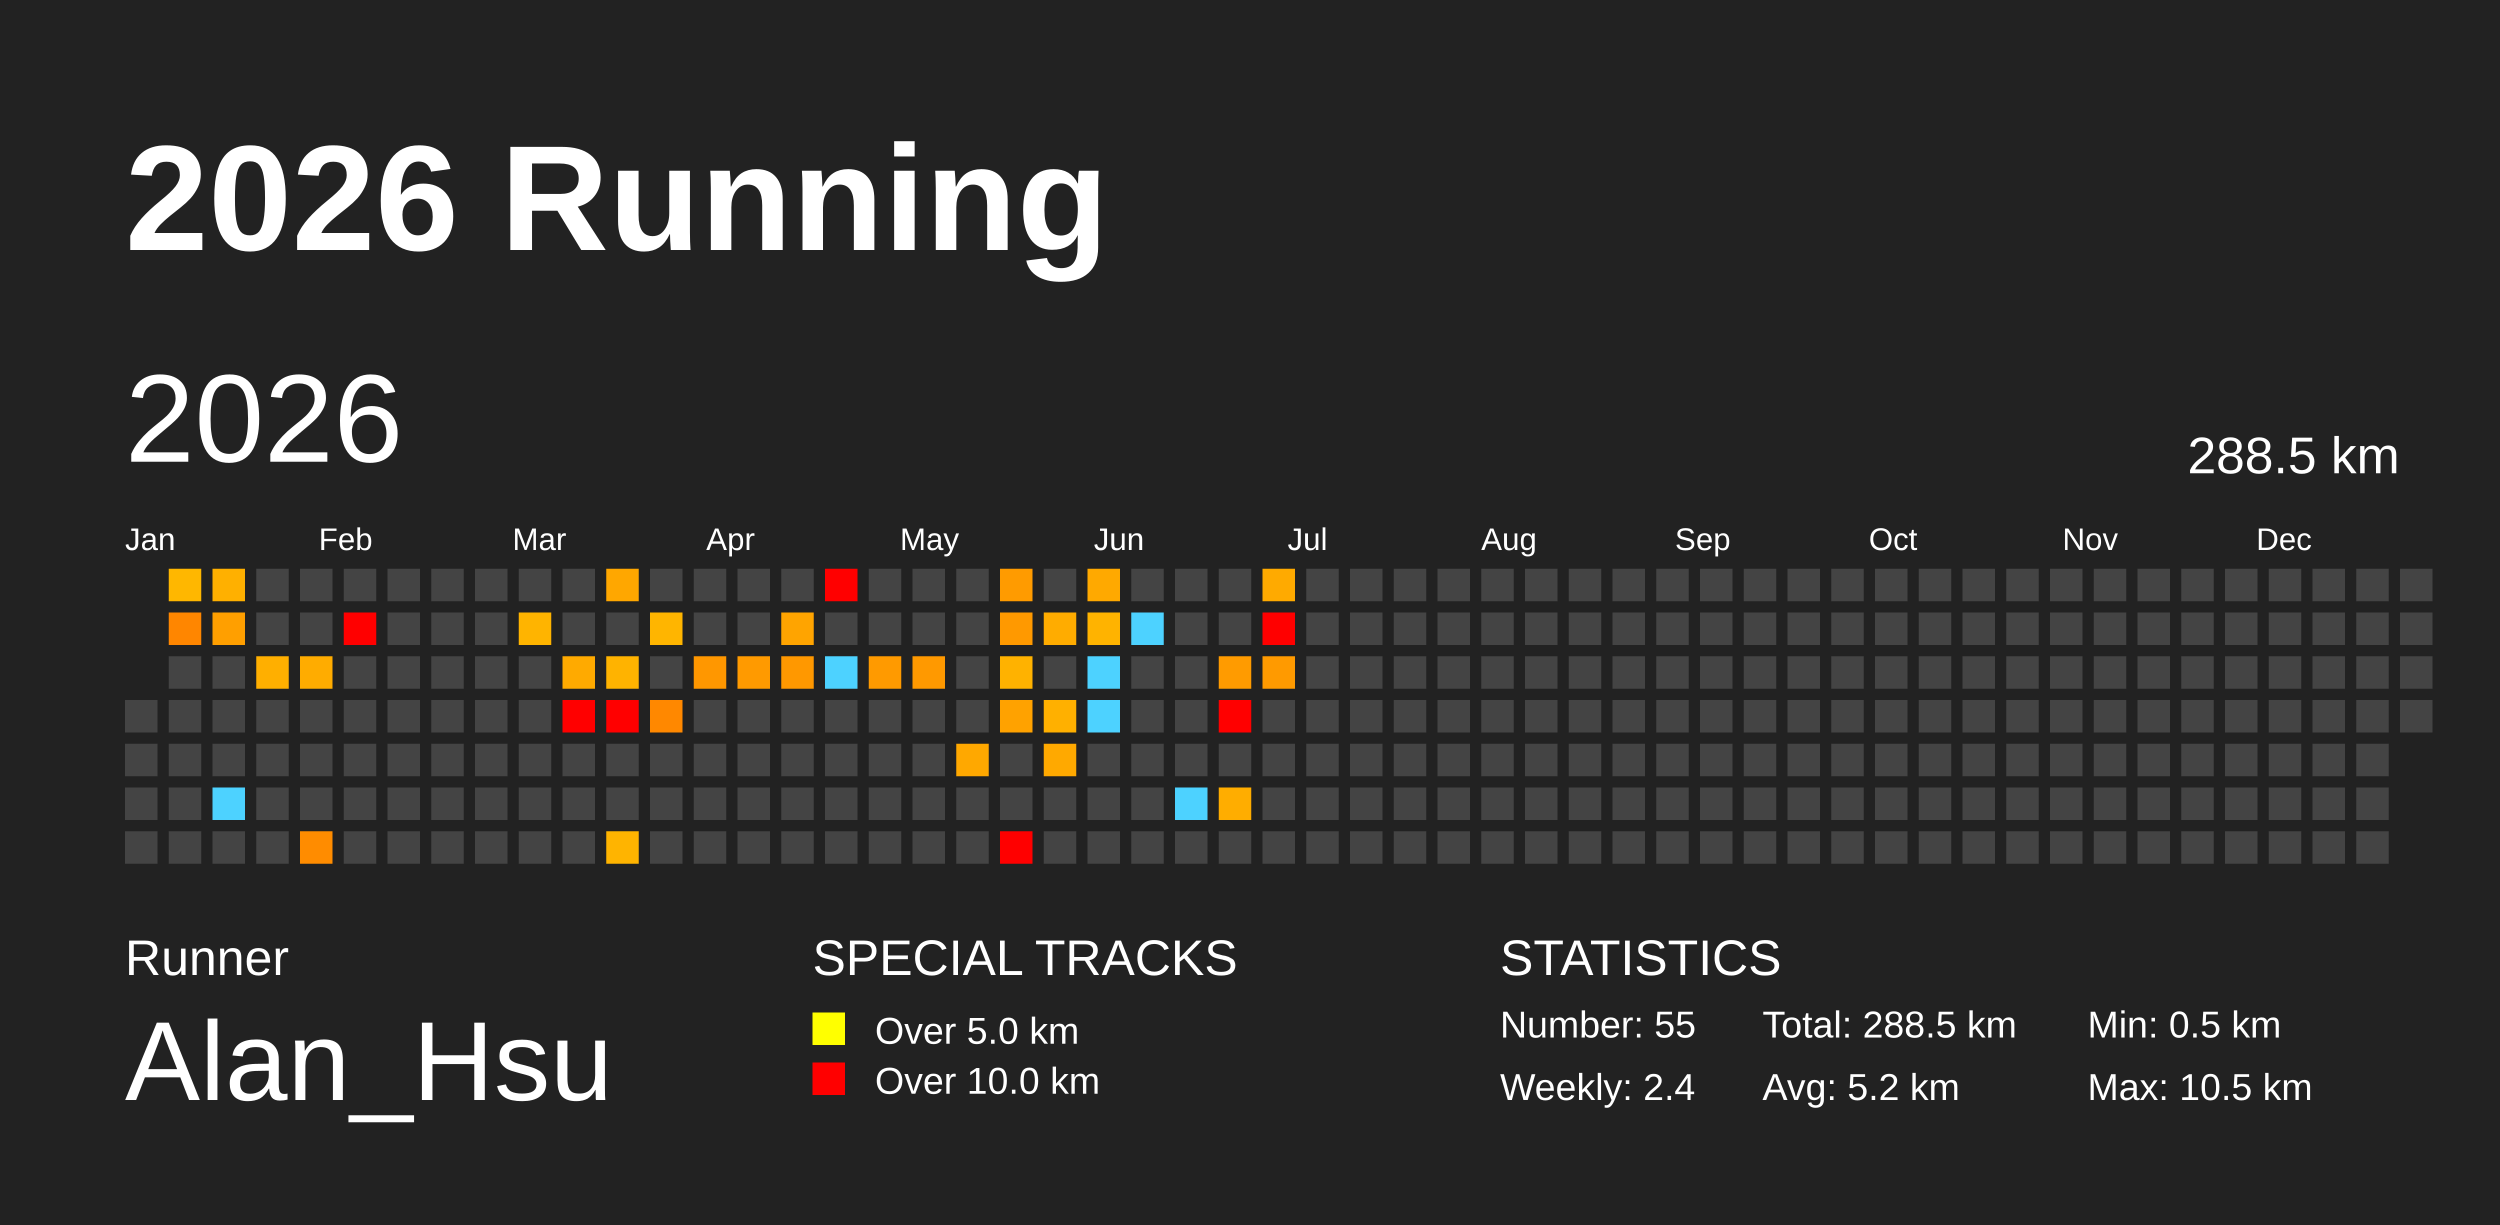
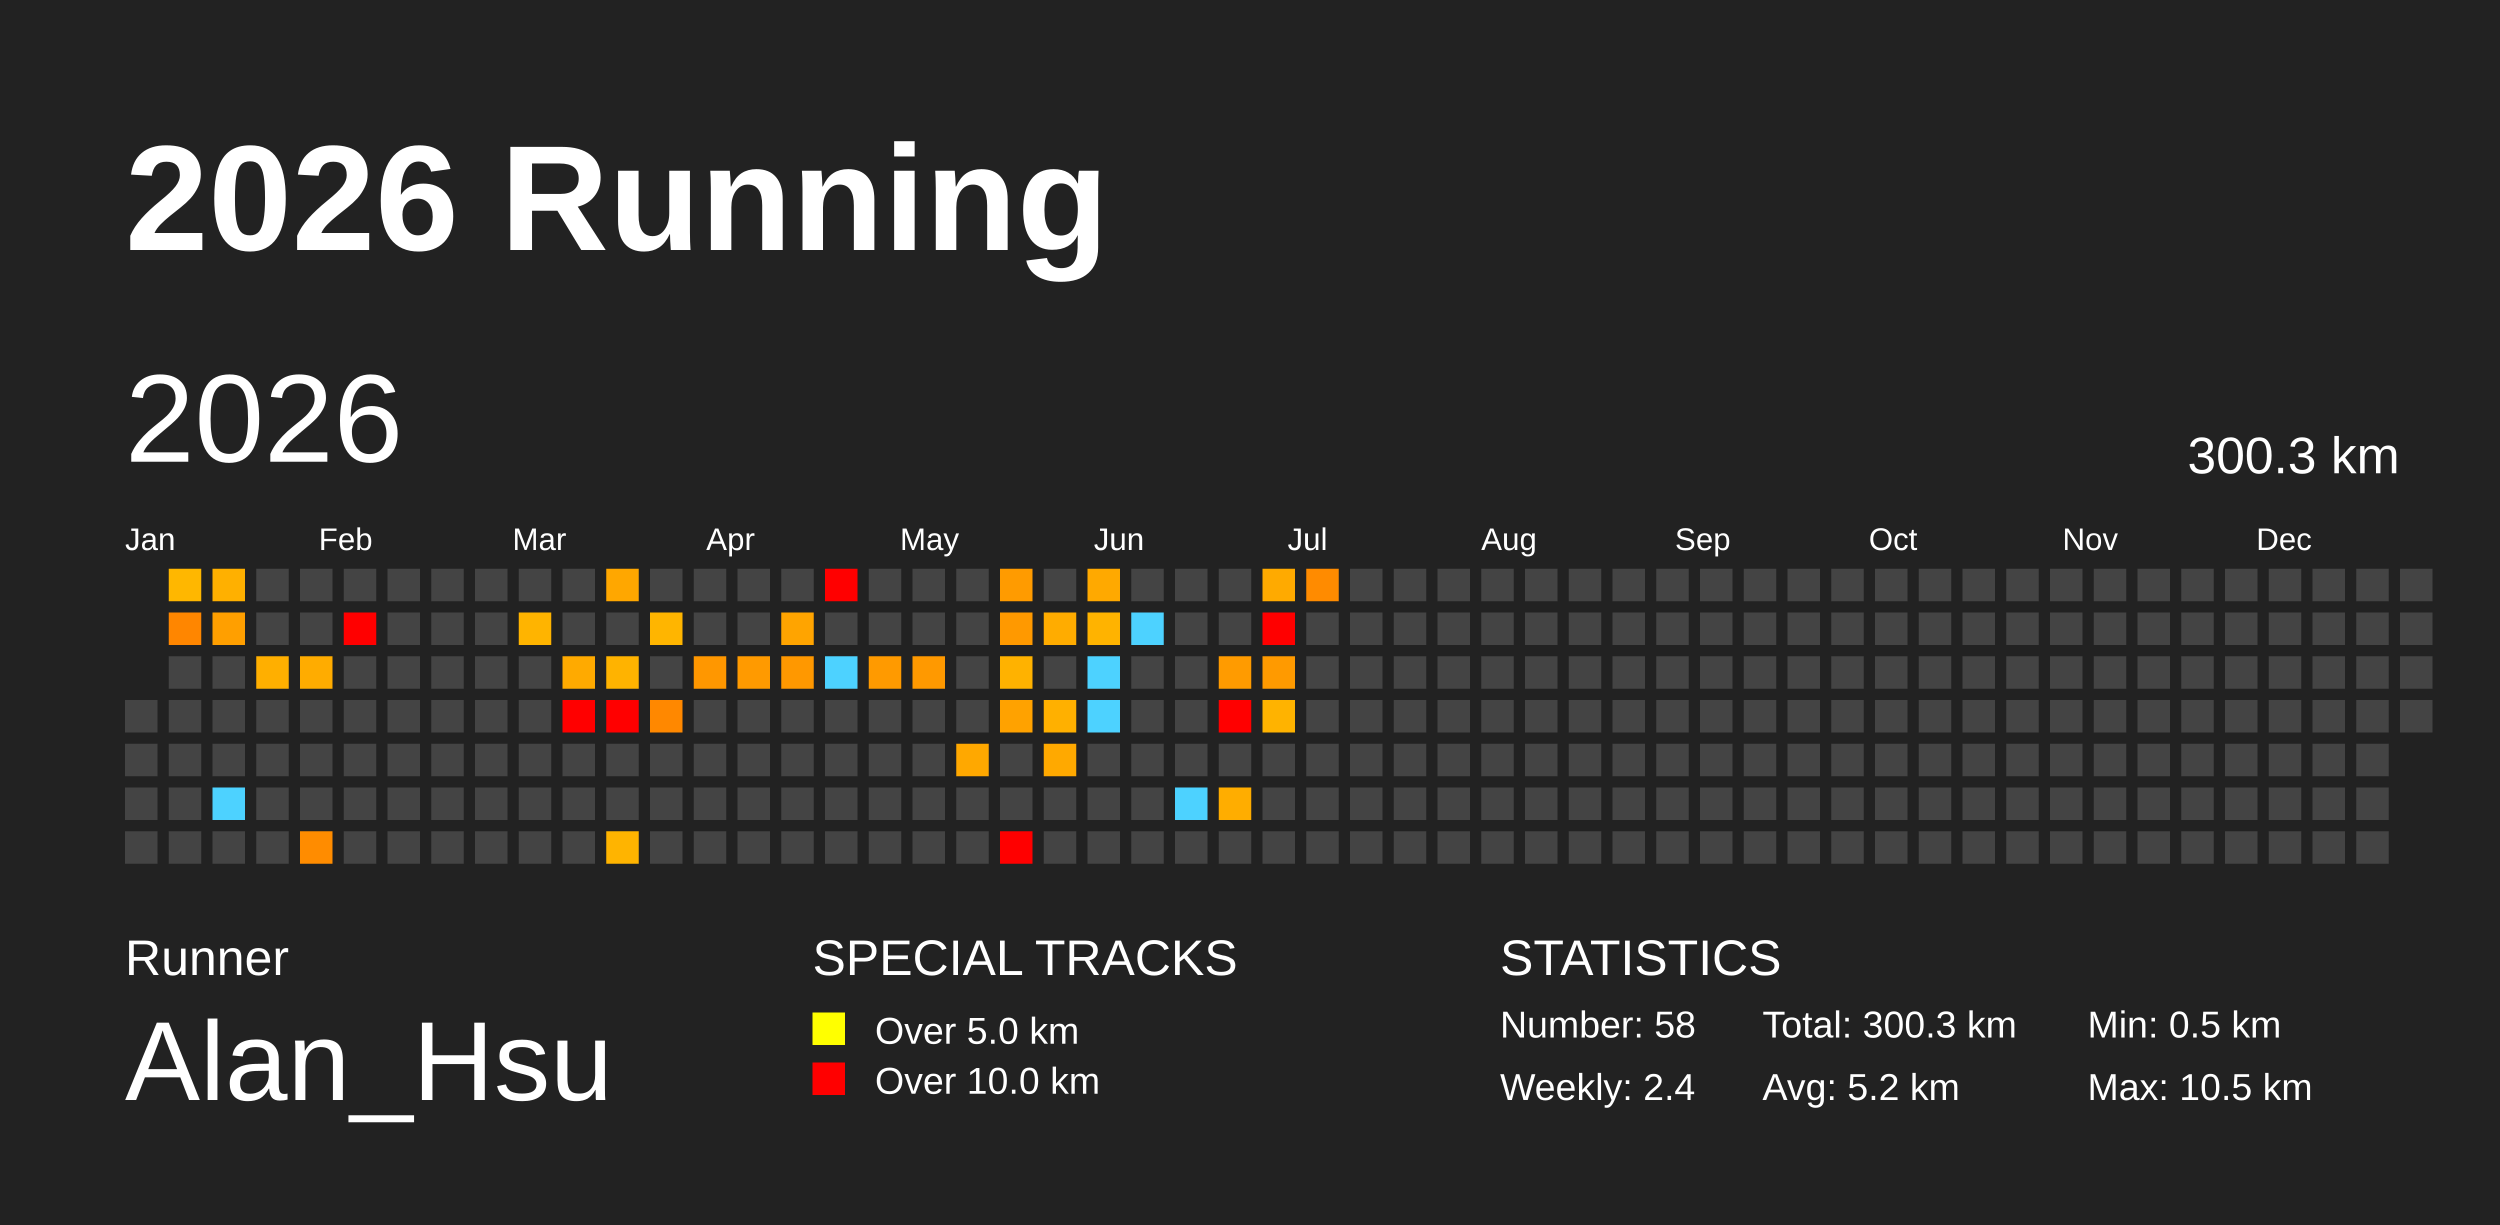
<svg xmlns="http://www.w3.org/2000/svg" baseProfile="full" height="98mm" version="1.1" viewBox="0,0,200,98" width="200mm">
  <defs />
  <rect fill="#222222" height="98" width="200" x="0" y="0" />
  <text fill="#FFFFFF" style="font-size:12px; font-family:Arial; font-weight:bold;" x="10" y="20">2026 Running</text>
  <text fill="#FFFFFF" style="font-size:4px; font-family:Arial" x="10" y="78">Runner</text>
  <text fill="#FFFFFF" style="font-size:9px; font-family:Arial" x="10" y="88">Alan_Hsu</text>
  <text fill="#FFFFFF" style="font-size:4px; font-family:Arial" x="65" y="78">SPECIAL TRACKS</text>
  <rect fill="yellow" height="2.6" width="2.6" x="65" y="81" />
  <text fill="#FFFFFF" style="font-size:3px; font-family:Arial" x="70" y="83.5">Over 5.0 km</text>
  <rect fill="red" height="2.6" width="2.6" x="65" y="85" />
  <text fill="#FFFFFF" style="font-size:3px; font-family:Arial" x="70" y="87.5">Over 10.0 km</text>
  <text fill="#FFFFFF" style="font-size:4px; font-family:Arial" x="120" y="78">STATISTICS</text>
-   <text fill="#FFFFFF" style="font-size:3px; font-family:Arial" x="120" y="83">Number: 55</text>
+   <text fill="#FFFFFF" style="font-size:3px; font-family:Arial" x="120" y="83">Number: 58</text>
  <text fill="#FFFFFF" style="font-size:3px; font-family:Arial" x="120" y="88">Weekly: 2.4</text>
-   <text fill="#FFFFFF" style="font-size:3px; font-family:Arial" x="141" y="83">Total: 288.5 km</text>
+   <text fill="#FFFFFF" style="font-size:3px; font-family:Arial" x="141" y="83">Total: 300.3 km</text>
  <text fill="#FFFFFF" style="font-size:3px; font-family:Arial" x="141" y="88">Avg: 5.2 km</text>
  <text fill="#FFFFFF" style="font-size:3px; font-family:Arial" x="167" y="83">Min: 0.5 km</text>
  <text fill="#FFFFFF" style="font-size:3px; font-family:Arial" x="167" y="88">Max: 10.5 km</text>
  <text dominant-baseline="hanging" fill="#FFFFFF" style="font-size:10.0px; font-family:Arial;" x="10" y="30">2026</text>
-   <text dominant-baseline="hanging" fill="#FFFFFF" style="font-size:4.125px; font-family:Arial;" x="175" y="35">288.5 km</text>
+   <text dominant-baseline="hanging" fill="#FFFFFF" style="font-size:4.125px; font-family:Arial;" x="175" y="35">300.3 km</text>
  <text fill="#FFFFFF" style="font-size:2.5px; font-family:Arial" x="10.0" y="44">Jan</text>
  <text fill="#FFFFFF" style="font-size:2.5px; font-family:Arial" x="25.5" y="44">Feb</text>
  <text fill="#FFFFFF" style="font-size:2.5px; font-family:Arial" x="41.0" y="44">Mar</text>
  <text fill="#FFFFFF" style="font-size:2.5px; font-family:Arial" x="56.5" y="44">Apr</text>
  <text fill="#FFFFFF" style="font-size:2.5px; font-family:Arial" x="72.0" y="44">May</text>
  <text fill="#FFFFFF" style="font-size:2.5px; font-family:Arial" x="87.5" y="44">Jun</text>
  <text fill="#FFFFFF" style="font-size:2.5px; font-family:Arial" x="103.0" y="44">Jul</text>
  <text fill="#FFFFFF" style="font-size:2.5px; font-family:Arial" x="118.5" y="44">Aug</text>
  <text fill="#FFFFFF" style="font-size:2.5px; font-family:Arial" x="134.0" y="44">Sep</text>
  <text fill="#FFFFFF" style="font-size:2.5px; font-family:Arial" x="149.5" y="44">Oct</text>
  <text fill="#FFFFFF" style="font-size:2.5px; font-family:Arial" x="165.0" y="44">Nov</text>
  <text fill="#FFFFFF" style="font-size:2.5px; font-family:Arial" x="180.5" y="44">Dec</text>
  <rect fill="#444444" height="2.6" width="2.6" x="10.0" y="56.0" />
  <rect fill="#444444" height="2.6" width="2.6" x="10.0" y="59.5" />
  <rect fill="#444444" height="2.6" width="2.6" x="10.0" y="63.0" />
  <rect fill="#444444" height="2.6" width="2.6" x="10.0" y="66.5" />
  <rect fill="#ffb700" height="2.6" width="2.6" x="13.5" y="45.5" />
  <rect fill="#ff8600" height="2.6" width="2.6" x="13.5" y="49.0" />
  <rect fill="#444444" height="2.6" width="2.6" x="13.5" y="52.5" />
  <rect fill="#444444" height="2.6" width="2.6" x="13.5" y="56.0" />
  <rect fill="#444444" height="2.6" width="2.6" x="13.5" y="59.5" />
  <rect fill="#444444" height="2.6" width="2.6" x="13.5" y="63.0" />
  <rect fill="#444444" height="2.6" width="2.6" x="13.5" y="66.5" />
  <rect fill="#ffb000" height="2.6" width="2.6" x="17.0" y="45.5" />
  <rect fill="#ff9f00" height="2.6" width="2.6" x="17.0" y="49.0" />
  <rect fill="#444444" height="2.6" width="2.6" x="17.0" y="52.5" />
  <rect fill="#444444" height="2.6" width="2.6" x="17.0" y="56.0" />
  <rect fill="#444444" height="2.6" width="2.6" x="17.0" y="59.5" />
  <rect fill="#4dd2ff" height="2.6" width="2.6" x="17.0" y="63.0" />
  <rect fill="#444444" height="2.6" width="2.6" x="17.0" y="66.5" />
  <rect fill="#444444" height="2.6" width="2.6" x="20.5" y="45.5" />
  <rect fill="#444444" height="2.6" width="2.6" x="20.5" y="49.0" />
  <rect fill="#ffaf00" height="2.6" width="2.6" x="20.5" y="52.5" />
  <rect fill="#444444" height="2.6" width="2.6" x="20.5" y="56.0" />
  <rect fill="#444444" height="2.6" width="2.6" x="20.5" y="59.5" />
  <rect fill="#444444" height="2.6" width="2.6" x="20.5" y="63.0" />
  <rect fill="#444444" height="2.6" width="2.6" x="20.5" y="66.5" />
  <rect fill="#444444" height="2.6" width="2.6" x="24.0" y="45.5" />
  <rect fill="#444444" height="2.6" width="2.6" x="24.0" y="49.0" />
  <rect fill="#ffac00" height="2.6" width="2.6" x="24.0" y="52.5" />
  <rect fill="#444444" height="2.6" width="2.6" x="24.0" y="56.0" />
  <rect fill="#444444" height="2.6" width="2.6" x="24.0" y="59.5" />
  <rect fill="#444444" height="2.6" width="2.6" x="24.0" y="63.0" />
  <rect fill="#ff8c00" height="2.6" width="2.6" x="24.0" y="66.5" />
  <rect fill="#444444" height="2.6" width="2.6" x="27.5" y="45.5" />
  <rect fill="red" height="2.6" width="2.6" x="27.5" y="49.0" />
  <rect fill="#444444" height="2.6" width="2.6" x="27.5" y="52.5" />
  <rect fill="#444444" height="2.6" width="2.6" x="27.5" y="56.0" />
  <rect fill="#444444" height="2.6" width="2.6" x="27.5" y="59.5" />
  <rect fill="#444444" height="2.6" width="2.6" x="27.5" y="63.0" />
  <rect fill="#444444" height="2.6" width="2.6" x="27.5" y="66.5" />
  <rect fill="#444444" height="2.6" width="2.6" x="31.0" y="45.5" />
  <rect fill="#444444" height="2.6" width="2.6" x="31.0" y="49.0" />
  <rect fill="#444444" height="2.6" width="2.6" x="31.0" y="52.5" />
  <rect fill="#444444" height="2.6" width="2.6" x="31.0" y="56.0" />
  <rect fill="#444444" height="2.6" width="2.6" x="31.0" y="59.5" />
  <rect fill="#444444" height="2.6" width="2.6" x="31.0" y="63.0" />
  <rect fill="#444444" height="2.6" width="2.6" x="31.0" y="66.5" />
  <rect fill="#444444" height="2.6" width="2.6" x="34.5" y="45.5" />
  <rect fill="#444444" height="2.6" width="2.6" x="34.5" y="49.0" />
  <rect fill="#444444" height="2.6" width="2.6" x="34.5" y="52.5" />
  <rect fill="#444444" height="2.6" width="2.6" x="34.5" y="56.0" />
  <rect fill="#444444" height="2.6" width="2.6" x="34.5" y="59.5" />
  <rect fill="#444444" height="2.6" width="2.6" x="34.5" y="63.0" />
  <rect fill="#444444" height="2.6" width="2.6" x="34.5" y="66.5" />
  <rect fill="#444444" height="2.6" width="2.6" x="38.0" y="45.5" />
  <rect fill="#444444" height="2.6" width="2.6" x="38.0" y="49.0" />
  <rect fill="#444444" height="2.6" width="2.6" x="38.0" y="52.5" />
  <rect fill="#444444" height="2.6" width="2.6" x="38.0" y="56.0" />
  <rect fill="#444444" height="2.6" width="2.6" x="38.0" y="59.5" />
  <rect fill="#444444" height="2.6" width="2.6" x="38.0" y="63.0" />
  <rect fill="#444444" height="2.6" width="2.6" x="38.0" y="66.5" />
  <rect fill="#444444" height="2.6" width="2.6" x="41.5" y="45.5" />
  <rect fill="#ffb400" height="2.6" width="2.6" x="41.5" y="49.0" />
  <rect fill="#444444" height="2.6" width="2.6" x="41.5" y="52.5" />
  <rect fill="#444444" height="2.6" width="2.6" x="41.5" y="56.0" />
  <rect fill="#444444" height="2.6" width="2.6" x="41.5" y="59.5" />
  <rect fill="#444444" height="2.6" width="2.6" x="41.5" y="63.0" />
  <rect fill="#444444" height="2.6" width="2.6" x="41.5" y="66.5" />
  <rect fill="#444444" height="2.6" width="2.6" x="45.0" y="45.5" />
  <rect fill="#444444" height="2.6" width="2.6" x="45.0" y="49.0" />
  <rect fill="#ffaa00" height="2.6" width="2.6" x="45.0" y="52.5" />
  <rect fill="red" height="2.6" width="2.6" x="45.0" y="56.0" />
  <rect fill="#444444" height="2.6" width="2.6" x="45.0" y="59.5" />
  <rect fill="#444444" height="2.6" width="2.6" x="45.0" y="63.0" />
  <rect fill="#444444" height="2.6" width="2.6" x="45.0" y="66.5" />
  <rect fill="#ffa700" height="2.6" width="2.6" x="48.5" y="45.5" />
  <rect fill="#444444" height="2.6" width="2.6" x="48.5" y="49.0" />
  <rect fill="#ffb300" height="2.6" width="2.6" x="48.5" y="52.5" />
  <rect fill="red" height="2.6" width="2.6" x="48.5" y="56.0" />
  <rect fill="#444444" height="2.6" width="2.6" x="48.5" y="59.5" />
  <rect fill="#444444" height="2.6" width="2.6" x="48.5" y="63.0" />
  <rect fill="#ffb400" height="2.6" width="2.6" x="48.5" y="66.5" />
  <rect fill="#444444" height="2.6" width="2.6" x="52.0" y="45.5" />
  <rect fill="#ffb500" height="2.6" width="2.6" x="52.0" y="49.0" />
  <rect fill="#444444" height="2.6" width="2.6" x="52.0" y="52.5" />
  <rect fill="#ff8800" height="2.6" width="2.6" x="52.0" y="56.0" />
  <rect fill="#444444" height="2.6" width="2.6" x="52.0" y="59.5" />
  <rect fill="#444444" height="2.6" width="2.6" x="52.0" y="63.0" />
  <rect fill="#444444" height="2.6" width="2.6" x="52.0" y="66.5" />
  <rect fill="#444444" height="2.6" width="2.6" x="55.5" y="45.5" />
  <rect fill="#444444" height="2.6" width="2.6" x="55.5" y="49.0" />
  <rect fill="#ff9700" height="2.6" width="2.6" x="55.5" y="52.5" />
  <rect fill="#444444" height="2.6" width="2.6" x="55.5" y="56.0" />
  <rect fill="#444444" height="2.6" width="2.6" x="55.5" y="59.5" />
  <rect fill="#444444" height="2.6" width="2.6" x="55.5" y="63.0" />
  <rect fill="#444444" height="2.6" width="2.6" x="55.5" y="66.5" />
  <rect fill="#444444" height="2.6" width="2.6" x="59.0" y="45.5" />
  <rect fill="#444444" height="2.6" width="2.6" x="59.0" y="49.0" />
  <rect fill="#ff9a00" height="2.6" width="2.6" x="59.0" y="52.5" />
  <rect fill="#444444" height="2.6" width="2.6" x="59.0" y="56.0" />
  <rect fill="#444444" height="2.6" width="2.6" x="59.0" y="59.5" />
  <rect fill="#444444" height="2.6" width="2.6" x="59.0" y="63.0" />
  <rect fill="#444444" height="2.6" width="2.6" x="59.0" y="66.5" />
  <rect fill="#444444" height="2.6" width="2.6" x="62.5" y="45.5" />
  <rect fill="#ffa400" height="2.6" width="2.6" x="62.5" y="49.0" />
  <rect fill="#ff9800" height="2.6" width="2.6" x="62.5" y="52.5" />
  <rect fill="#444444" height="2.6" width="2.6" x="62.5" y="56.0" />
  <rect fill="#444444" height="2.6" width="2.6" x="62.5" y="59.5" />
  <rect fill="#444444" height="2.6" width="2.6" x="62.5" y="63.0" />
  <rect fill="#444444" height="2.6" width="2.6" x="62.5" y="66.5" />
  <rect fill="red" height="2.6" width="2.6" x="66.0" y="45.5" />
  <rect fill="#444444" height="2.6" width="2.6" x="66.0" y="49.0" />
  <rect fill="#4dd2ff" height="2.6" width="2.6" x="66.0" y="52.5" />
  <rect fill="#444444" height="2.6" width="2.6" x="66.0" y="56.0" />
  <rect fill="#444444" height="2.6" width="2.6" x="66.0" y="59.5" />
  <rect fill="#444444" height="2.6" width="2.6" x="66.0" y="63.0" />
  <rect fill="#444444" height="2.6" width="2.6" x="66.0" y="66.5" />
  <rect fill="#444444" height="2.6" width="2.6" x="69.5" y="45.5" />
  <rect fill="#444444" height="2.6" width="2.6" x="69.5" y="49.0" />
  <rect fill="#ff9a00" height="2.6" width="2.6" x="69.5" y="52.5" />
  <rect fill="#444444" height="2.6" width="2.6" x="69.5" y="56.0" />
  <rect fill="#444444" height="2.6" width="2.6" x="69.5" y="59.5" />
  <rect fill="#444444" height="2.6" width="2.6" x="69.5" y="63.0" />
  <rect fill="#444444" height="2.6" width="2.6" x="69.5" y="66.5" />
  <rect fill="#444444" height="2.6" width="2.6" x="73.0" y="45.5" />
  <rect fill="#444444" height="2.6" width="2.6" x="73.0" y="49.0" />
  <rect fill="#ff9900" height="2.6" width="2.6" x="73.0" y="52.5" />
  <rect fill="#444444" height="2.6" width="2.6" x="73.0" y="56.0" />
  <rect fill="#444444" height="2.6" width="2.6" x="73.0" y="59.5" />
  <rect fill="#444444" height="2.6" width="2.6" x="73.0" y="63.0" />
  <rect fill="#444444" height="2.6" width="2.6" x="73.0" y="66.5" />
  <rect fill="#444444" height="2.6" width="2.6" x="76.5" y="45.5" />
  <rect fill="#444444" height="2.6" width="2.6" x="76.5" y="49.0" />
  <rect fill="#444444" height="2.6" width="2.6" x="76.5" y="52.5" />
  <rect fill="#444444" height="2.6" width="2.6" x="76.5" y="56.0" />
  <rect fill="#ffa800" height="2.6" width="2.6" x="76.5" y="59.5" />
  <rect fill="#444444" height="2.6" width="2.6" x="76.5" y="63.0" />
  <rect fill="#444444" height="2.6" width="2.6" x="76.5" y="66.5" />
  <rect fill="#ff9b00" height="2.6" width="2.6" x="80.0" y="45.5" />
  <rect fill="#ff9900" height="2.6" width="2.6" x="80.0" y="49.0" />
  <rect fill="#ffb200" height="2.6" width="2.6" x="80.0" y="52.5" />
  <rect fill="#ffa200" height="2.6" width="2.6" x="80.0" y="56.0" />
  <rect fill="#444444" height="2.6" width="2.6" x="80.0" y="59.5" />
  <rect fill="#444444" height="2.6" width="2.6" x="80.0" y="63.0" />
  <rect fill="red" height="2.6" width="2.6" x="80.0" y="66.5" />
  <rect fill="#444444" height="2.6" width="2.6" x="83.5" y="45.5" />
  <rect fill="#ffac00" height="2.6" width="2.6" x="83.5" y="49.0" />
  <rect fill="#444444" height="2.6" width="2.6" x="83.5" y="52.5" />
  <rect fill="#ffb000" height="2.6" width="2.6" x="83.5" y="56.0" />
  <rect fill="#ffa900" height="2.6" width="2.6" x="83.5" y="59.5" />
  <rect fill="#444444" height="2.6" width="2.6" x="83.5" y="63.0" />
  <rect fill="#444444" height="2.6" width="2.6" x="83.5" y="66.5" />
  <rect fill="#ffa900" height="2.6" width="2.6" x="87.0" y="45.5" />
  <rect fill="#ffb300" height="2.6" width="2.6" x="87.0" y="49.0" />
  <rect fill="#4dd2ff" height="2.6" width="2.6" x="87.0" y="52.5" />
  <rect fill="#4dd2ff" height="2.6" width="2.6" x="87.0" y="56.0" />
  <rect fill="#444444" height="2.6" width="2.6" x="87.0" y="59.5" />
  <rect fill="#444444" height="2.6" width="2.6" x="87.0" y="63.0" />
  <rect fill="#444444" height="2.6" width="2.6" x="87.0" y="66.5" />
  <rect fill="#444444" height="2.6" width="2.6" x="90.5" y="45.5" />
  <rect fill="#4dd2ff" height="2.6" width="2.6" x="90.5" y="49.0" />
  <rect fill="#444444" height="2.6" width="2.6" x="90.5" y="52.5" />
  <rect fill="#444444" height="2.6" width="2.6" x="90.5" y="56.0" />
  <rect fill="#444444" height="2.6" width="2.6" x="90.5" y="59.5" />
  <rect fill="#444444" height="2.6" width="2.6" x="90.5" y="63.0" />
  <rect fill="#444444" height="2.6" width="2.6" x="90.5" y="66.5" />
  <rect fill="#444444" height="2.6" width="2.6" x="94.0" y="45.5" />
  <rect fill="#444444" height="2.6" width="2.6" x="94.0" y="49.0" />
  <rect fill="#444444" height="2.6" width="2.6" x="94.0" y="52.5" />
  <rect fill="#444444" height="2.6" width="2.6" x="94.0" y="56.0" />
  <rect fill="#444444" height="2.6" width="2.6" x="94.0" y="59.5" />
  <rect fill="#4dd2ff" height="2.6" width="2.6" x="94.0" y="63.0" />
  <rect fill="#444444" height="2.6" width="2.6" x="94.0" y="66.5" />
  <rect fill="#444444" height="2.6" width="2.6" x="97.5" y="45.5" />
  <rect fill="#444444" height="2.6" width="2.6" x="97.5" y="49.0" />
  <rect fill="#ff9b00" height="2.6" width="2.6" x="97.5" y="52.5" />
  <rect fill="red" height="2.6" width="2.6" x="97.5" y="56.0" />
  <rect fill="#444444" height="2.6" width="2.6" x="97.5" y="59.5" />
  <rect fill="#ffad00" height="2.6" width="2.6" x="97.5" y="63.0" />
  <rect fill="#444444" height="2.6" width="2.6" x="97.5" y="66.5" />
  <rect fill="#ffaa00" height="2.6" width="2.6" x="101.0" y="45.5" />
  <rect fill="red" height="2.6" width="2.6" x="101.0" y="49.0" />
  <rect fill="#ff9a00" height="2.6" width="2.6" x="101.0" y="52.5" />
-   <rect fill="#444444" height="2.6" width="2.6" x="101.0" y="56.0" />
+   <rect fill="#ffb300" height="2.6" width="2.6" x="101.0" y="56.0" />
  <rect fill="#444444" height="2.6" width="2.6" x="101.0" y="59.5" />
  <rect fill="#444444" height="2.6" width="2.6" x="101.0" y="63.0" />
  <rect fill="#444444" height="2.6" width="2.6" x="101.0" y="66.5" />
-   <rect fill="#444444" height="2.6" width="2.6" x="104.5" y="45.5" />
+   <rect fill="#ff8b00" height="2.6" width="2.6" x="104.5" y="45.5" />
  <rect fill="#444444" height="2.6" width="2.6" x="104.5" y="49.0" />
  <rect fill="#444444" height="2.6" width="2.6" x="104.5" y="52.5" />
  <rect fill="#444444" height="2.6" width="2.6" x="104.5" y="56.0" />
  <rect fill="#444444" height="2.6" width="2.6" x="104.5" y="59.5" />
  <rect fill="#444444" height="2.6" width="2.6" x="104.5" y="63.0" />
  <rect fill="#444444" height="2.6" width="2.6" x="104.5" y="66.5" />
  <rect fill="#444444" height="2.6" width="2.6" x="108.0" y="45.5" />
  <rect fill="#444444" height="2.6" width="2.6" x="108.0" y="49.0" />
  <rect fill="#444444" height="2.6" width="2.6" x="108.0" y="52.5" />
  <rect fill="#444444" height="2.6" width="2.6" x="108.0" y="56.0" />
  <rect fill="#444444" height="2.6" width="2.6" x="108.0" y="59.5" />
  <rect fill="#444444" height="2.6" width="2.6" x="108.0" y="63.0" />
  <rect fill="#444444" height="2.6" width="2.6" x="108.0" y="66.5" />
  <rect fill="#444444" height="2.6" width="2.6" x="111.5" y="45.5" />
  <rect fill="#444444" height="2.6" width="2.6" x="111.5" y="49.0" />
  <rect fill="#444444" height="2.6" width="2.6" x="111.5" y="52.5" />
  <rect fill="#444444" height="2.6" width="2.6" x="111.5" y="56.0" />
  <rect fill="#444444" height="2.6" width="2.6" x="111.5" y="59.5" />
  <rect fill="#444444" height="2.6" width="2.6" x="111.5" y="63.0" />
  <rect fill="#444444" height="2.6" width="2.6" x="111.5" y="66.5" />
  <rect fill="#444444" height="2.6" width="2.6" x="115.0" y="45.5" />
  <rect fill="#444444" height="2.6" width="2.6" x="115.0" y="49.0" />
  <rect fill="#444444" height="2.6" width="2.6" x="115.0" y="52.5" />
  <rect fill="#444444" height="2.6" width="2.6" x="115.0" y="56.0" />
  <rect fill="#444444" height="2.6" width="2.6" x="115.0" y="59.5" />
  <rect fill="#444444" height="2.6" width="2.6" x="115.0" y="63.0" />
  <rect fill="#444444" height="2.6" width="2.6" x="115.0" y="66.5" />
  <rect fill="#444444" height="2.6" width="2.6" x="118.5" y="45.5" />
  <rect fill="#444444" height="2.6" width="2.6" x="118.5" y="49.0" />
  <rect fill="#444444" height="2.6" width="2.6" x="118.5" y="52.5" />
  <rect fill="#444444" height="2.6" width="2.6" x="118.5" y="56.0" />
  <rect fill="#444444" height="2.6" width="2.6" x="118.5" y="59.5" />
  <rect fill="#444444" height="2.6" width="2.6" x="118.5" y="63.0" />
  <rect fill="#444444" height="2.6" width="2.6" x="118.5" y="66.5" />
  <rect fill="#444444" height="2.6" width="2.6" x="122.0" y="45.5" />
  <rect fill="#444444" height="2.6" width="2.6" x="122.0" y="49.0" />
  <rect fill="#444444" height="2.6" width="2.6" x="122.0" y="52.5" />
  <rect fill="#444444" height="2.6" width="2.6" x="122.0" y="56.0" />
  <rect fill="#444444" height="2.6" width="2.6" x="122.0" y="59.5" />
  <rect fill="#444444" height="2.6" width="2.6" x="122.0" y="63.0" />
  <rect fill="#444444" height="2.6" width="2.6" x="122.0" y="66.5" />
  <rect fill="#444444" height="2.6" width="2.6" x="125.5" y="45.5" />
  <rect fill="#444444" height="2.6" width="2.6" x="125.5" y="49.0" />
  <rect fill="#444444" height="2.6" width="2.6" x="125.5" y="52.5" />
  <rect fill="#444444" height="2.6" width="2.6" x="125.5" y="56.0" />
  <rect fill="#444444" height="2.6" width="2.6" x="125.5" y="59.5" />
  <rect fill="#444444" height="2.6" width="2.6" x="125.5" y="63.0" />
  <rect fill="#444444" height="2.6" width="2.6" x="125.5" y="66.5" />
  <rect fill="#444444" height="2.6" width="2.6" x="129.0" y="45.5" />
  <rect fill="#444444" height="2.6" width="2.6" x="129.0" y="49.0" />
  <rect fill="#444444" height="2.6" width="2.6" x="129.0" y="52.5" />
  <rect fill="#444444" height="2.6" width="2.6" x="129.0" y="56.0" />
  <rect fill="#444444" height="2.6" width="2.6" x="129.0" y="59.5" />
  <rect fill="#444444" height="2.6" width="2.6" x="129.0" y="63.0" />
  <rect fill="#444444" height="2.6" width="2.6" x="129.0" y="66.5" />
  <rect fill="#444444" height="2.6" width="2.6" x="132.5" y="45.5" />
  <rect fill="#444444" height="2.6" width="2.6" x="132.5" y="49.0" />
  <rect fill="#444444" height="2.6" width="2.6" x="132.5" y="52.5" />
  <rect fill="#444444" height="2.6" width="2.6" x="132.5" y="56.0" />
  <rect fill="#444444" height="2.6" width="2.6" x="132.5" y="59.5" />
  <rect fill="#444444" height="2.6" width="2.6" x="132.5" y="63.0" />
  <rect fill="#444444" height="2.6" width="2.6" x="132.5" y="66.5" />
  <rect fill="#444444" height="2.6" width="2.6" x="136.0" y="45.5" />
  <rect fill="#444444" height="2.6" width="2.6" x="136.0" y="49.0" />
  <rect fill="#444444" height="2.6" width="2.6" x="136.0" y="52.5" />
  <rect fill="#444444" height="2.6" width="2.6" x="136.0" y="56.0" />
  <rect fill="#444444" height="2.6" width="2.6" x="136.0" y="59.5" />
  <rect fill="#444444" height="2.6" width="2.6" x="136.0" y="63.0" />
  <rect fill="#444444" height="2.6" width="2.6" x="136.0" y="66.5" />
  <rect fill="#444444" height="2.6" width="2.6" x="139.5" y="45.5" />
  <rect fill="#444444" height="2.6" width="2.6" x="139.5" y="49.0" />
  <rect fill="#444444" height="2.6" width="2.6" x="139.5" y="52.5" />
  <rect fill="#444444" height="2.6" width="2.6" x="139.5" y="56.0" />
  <rect fill="#444444" height="2.6" width="2.6" x="139.5" y="59.5" />
  <rect fill="#444444" height="2.6" width="2.6" x="139.5" y="63.0" />
  <rect fill="#444444" height="2.6" width="2.6" x="139.5" y="66.5" />
  <rect fill="#444444" height="2.6" width="2.6" x="143.0" y="45.5" />
  <rect fill="#444444" height="2.6" width="2.6" x="143.0" y="49.0" />
  <rect fill="#444444" height="2.6" width="2.6" x="143.0" y="52.5" />
  <rect fill="#444444" height="2.6" width="2.6" x="143.0" y="56.0" />
  <rect fill="#444444" height="2.6" width="2.6" x="143.0" y="59.5" />
  <rect fill="#444444" height="2.6" width="2.6" x="143.0" y="63.0" />
  <rect fill="#444444" height="2.6" width="2.6" x="143.0" y="66.5" />
  <rect fill="#444444" height="2.6" width="2.6" x="146.5" y="45.5" />
  <rect fill="#444444" height="2.6" width="2.6" x="146.5" y="49.0" />
  <rect fill="#444444" height="2.6" width="2.6" x="146.5" y="52.5" />
  <rect fill="#444444" height="2.6" width="2.6" x="146.5" y="56.0" />
  <rect fill="#444444" height="2.6" width="2.6" x="146.5" y="59.5" />
  <rect fill="#444444" height="2.6" width="2.6" x="146.5" y="63.0" />
  <rect fill="#444444" height="2.6" width="2.6" x="146.5" y="66.5" />
  <rect fill="#444444" height="2.6" width="2.6" x="150.0" y="45.5" />
  <rect fill="#444444" height="2.6" width="2.6" x="150.0" y="49.0" />
  <rect fill="#444444" height="2.6" width="2.6" x="150.0" y="52.5" />
  <rect fill="#444444" height="2.6" width="2.6" x="150.0" y="56.0" />
  <rect fill="#444444" height="2.6" width="2.6" x="150.0" y="59.5" />
  <rect fill="#444444" height="2.6" width="2.6" x="150.0" y="63.0" />
  <rect fill="#444444" height="2.6" width="2.6" x="150.0" y="66.5" />
  <rect fill="#444444" height="2.6" width="2.6" x="153.5" y="45.5" />
  <rect fill="#444444" height="2.6" width="2.6" x="153.5" y="49.0" />
  <rect fill="#444444" height="2.6" width="2.6" x="153.5" y="52.5" />
  <rect fill="#444444" height="2.6" width="2.6" x="153.5" y="56.0" />
  <rect fill="#444444" height="2.6" width="2.6" x="153.5" y="59.5" />
  <rect fill="#444444" height="2.6" width="2.6" x="153.5" y="63.0" />
  <rect fill="#444444" height="2.6" width="2.6" x="153.5" y="66.5" />
  <rect fill="#444444" height="2.6" width="2.6" x="157.0" y="45.5" />
  <rect fill="#444444" height="2.6" width="2.6" x="157.0" y="49.0" />
  <rect fill="#444444" height="2.6" width="2.6" x="157.0" y="52.5" />
  <rect fill="#444444" height="2.6" width="2.6" x="157.0" y="56.0" />
  <rect fill="#444444" height="2.6" width="2.6" x="157.0" y="59.5" />
  <rect fill="#444444" height="2.6" width="2.6" x="157.0" y="63.0" />
  <rect fill="#444444" height="2.6" width="2.6" x="157.0" y="66.5" />
  <rect fill="#444444" height="2.6" width="2.6" x="160.5" y="45.5" />
  <rect fill="#444444" height="2.6" width="2.6" x="160.5" y="49.0" />
  <rect fill="#444444" height="2.6" width="2.6" x="160.5" y="52.5" />
  <rect fill="#444444" height="2.6" width="2.6" x="160.5" y="56.0" />
  <rect fill="#444444" height="2.6" width="2.6" x="160.5" y="59.5" />
  <rect fill="#444444" height="2.6" width="2.6" x="160.5" y="63.0" />
  <rect fill="#444444" height="2.6" width="2.6" x="160.5" y="66.5" />
  <rect fill="#444444" height="2.6" width="2.6" x="164.0" y="45.5" />
  <rect fill="#444444" height="2.6" width="2.6" x="164.0" y="49.0" />
  <rect fill="#444444" height="2.6" width="2.6" x="164.0" y="52.5" />
  <rect fill="#444444" height="2.6" width="2.6" x="164.0" y="56.0" />
  <rect fill="#444444" height="2.6" width="2.6" x="164.0" y="59.5" />
  <rect fill="#444444" height="2.6" width="2.6" x="164.0" y="63.0" />
  <rect fill="#444444" height="2.6" width="2.6" x="164.0" y="66.5" />
  <rect fill="#444444" height="2.6" width="2.6" x="167.5" y="45.5" />
  <rect fill="#444444" height="2.6" width="2.6" x="167.5" y="49.0" />
  <rect fill="#444444" height="2.6" width="2.6" x="167.5" y="52.5" />
  <rect fill="#444444" height="2.6" width="2.6" x="167.5" y="56.0" />
  <rect fill="#444444" height="2.6" width="2.6" x="167.5" y="59.5" />
  <rect fill="#444444" height="2.6" width="2.6" x="167.5" y="63.0" />
  <rect fill="#444444" height="2.6" width="2.6" x="167.5" y="66.5" />
  <rect fill="#444444" height="2.6" width="2.6" x="171.0" y="45.5" />
  <rect fill="#444444" height="2.6" width="2.6" x="171.0" y="49.0" />
  <rect fill="#444444" height="2.6" width="2.6" x="171.0" y="52.5" />
  <rect fill="#444444" height="2.6" width="2.6" x="171.0" y="56.0" />
  <rect fill="#444444" height="2.6" width="2.6" x="171.0" y="59.5" />
  <rect fill="#444444" height="2.6" width="2.6" x="171.0" y="63.0" />
  <rect fill="#444444" height="2.6" width="2.6" x="171.0" y="66.5" />
  <rect fill="#444444" height="2.6" width="2.6" x="174.5" y="45.5" />
  <rect fill="#444444" height="2.6" width="2.6" x="174.5" y="49.0" />
  <rect fill="#444444" height="2.6" width="2.6" x="174.5" y="52.5" />
  <rect fill="#444444" height="2.6" width="2.6" x="174.5" y="56.0" />
  <rect fill="#444444" height="2.6" width="2.6" x="174.5" y="59.5" />
  <rect fill="#444444" height="2.6" width="2.6" x="174.5" y="63.0" />
  <rect fill="#444444" height="2.6" width="2.6" x="174.5" y="66.5" />
  <rect fill="#444444" height="2.6" width="2.6" x="178.0" y="45.5" />
  <rect fill="#444444" height="2.6" width="2.6" x="178.0" y="49.0" />
  <rect fill="#444444" height="2.6" width="2.6" x="178.0" y="52.5" />
  <rect fill="#444444" height="2.6" width="2.6" x="178.0" y="56.0" />
  <rect fill="#444444" height="2.6" width="2.6" x="178.0" y="59.5" />
  <rect fill="#444444" height="2.6" width="2.6" x="178.0" y="63.0" />
  <rect fill="#444444" height="2.6" width="2.6" x="178.0" y="66.5" />
  <rect fill="#444444" height="2.6" width="2.6" x="181.5" y="45.5" />
  <rect fill="#444444" height="2.6" width="2.6" x="181.5" y="49.0" />
  <rect fill="#444444" height="2.6" width="2.6" x="181.5" y="52.5" />
  <rect fill="#444444" height="2.6" width="2.6" x="181.5" y="56.0" />
  <rect fill="#444444" height="2.6" width="2.6" x="181.5" y="59.5" />
  <rect fill="#444444" height="2.6" width="2.6" x="181.5" y="63.0" />
  <rect fill="#444444" height="2.6" width="2.6" x="181.5" y="66.5" />
  <rect fill="#444444" height="2.6" width="2.6" x="185.0" y="45.5" />
  <rect fill="#444444" height="2.6" width="2.6" x="185.0" y="49.0" />
  <rect fill="#444444" height="2.6" width="2.6" x="185.0" y="52.5" />
  <rect fill="#444444" height="2.6" width="2.6" x="185.0" y="56.0" />
  <rect fill="#444444" height="2.6" width="2.6" x="185.0" y="59.5" />
  <rect fill="#444444" height="2.6" width="2.6" x="185.0" y="63.0" />
  <rect fill="#444444" height="2.6" width="2.6" x="185.0" y="66.5" />
  <rect fill="#444444" height="2.6" width="2.6" x="188.5" y="45.5" />
  <rect fill="#444444" height="2.6" width="2.6" x="188.5" y="49.0" />
  <rect fill="#444444" height="2.6" width="2.6" x="188.5" y="52.5" />
  <rect fill="#444444" height="2.6" width="2.6" x="188.5" y="56.0" />
  <rect fill="#444444" height="2.6" width="2.6" x="188.5" y="59.5" />
  <rect fill="#444444" height="2.6" width="2.6" x="188.5" y="63.0" />
  <rect fill="#444444" height="2.6" width="2.6" x="188.5" y="66.5" />
  <rect fill="#444444" height="2.6" width="2.6" x="192.0" y="45.5" />
  <rect fill="#444444" height="2.6" width="2.6" x="192.0" y="49.0" />
  <rect fill="#444444" height="2.6" width="2.6" x="192.0" y="52.5" />
  <rect fill="#444444" height="2.6" width="2.6" x="192.0" y="56.0" />
</svg>
